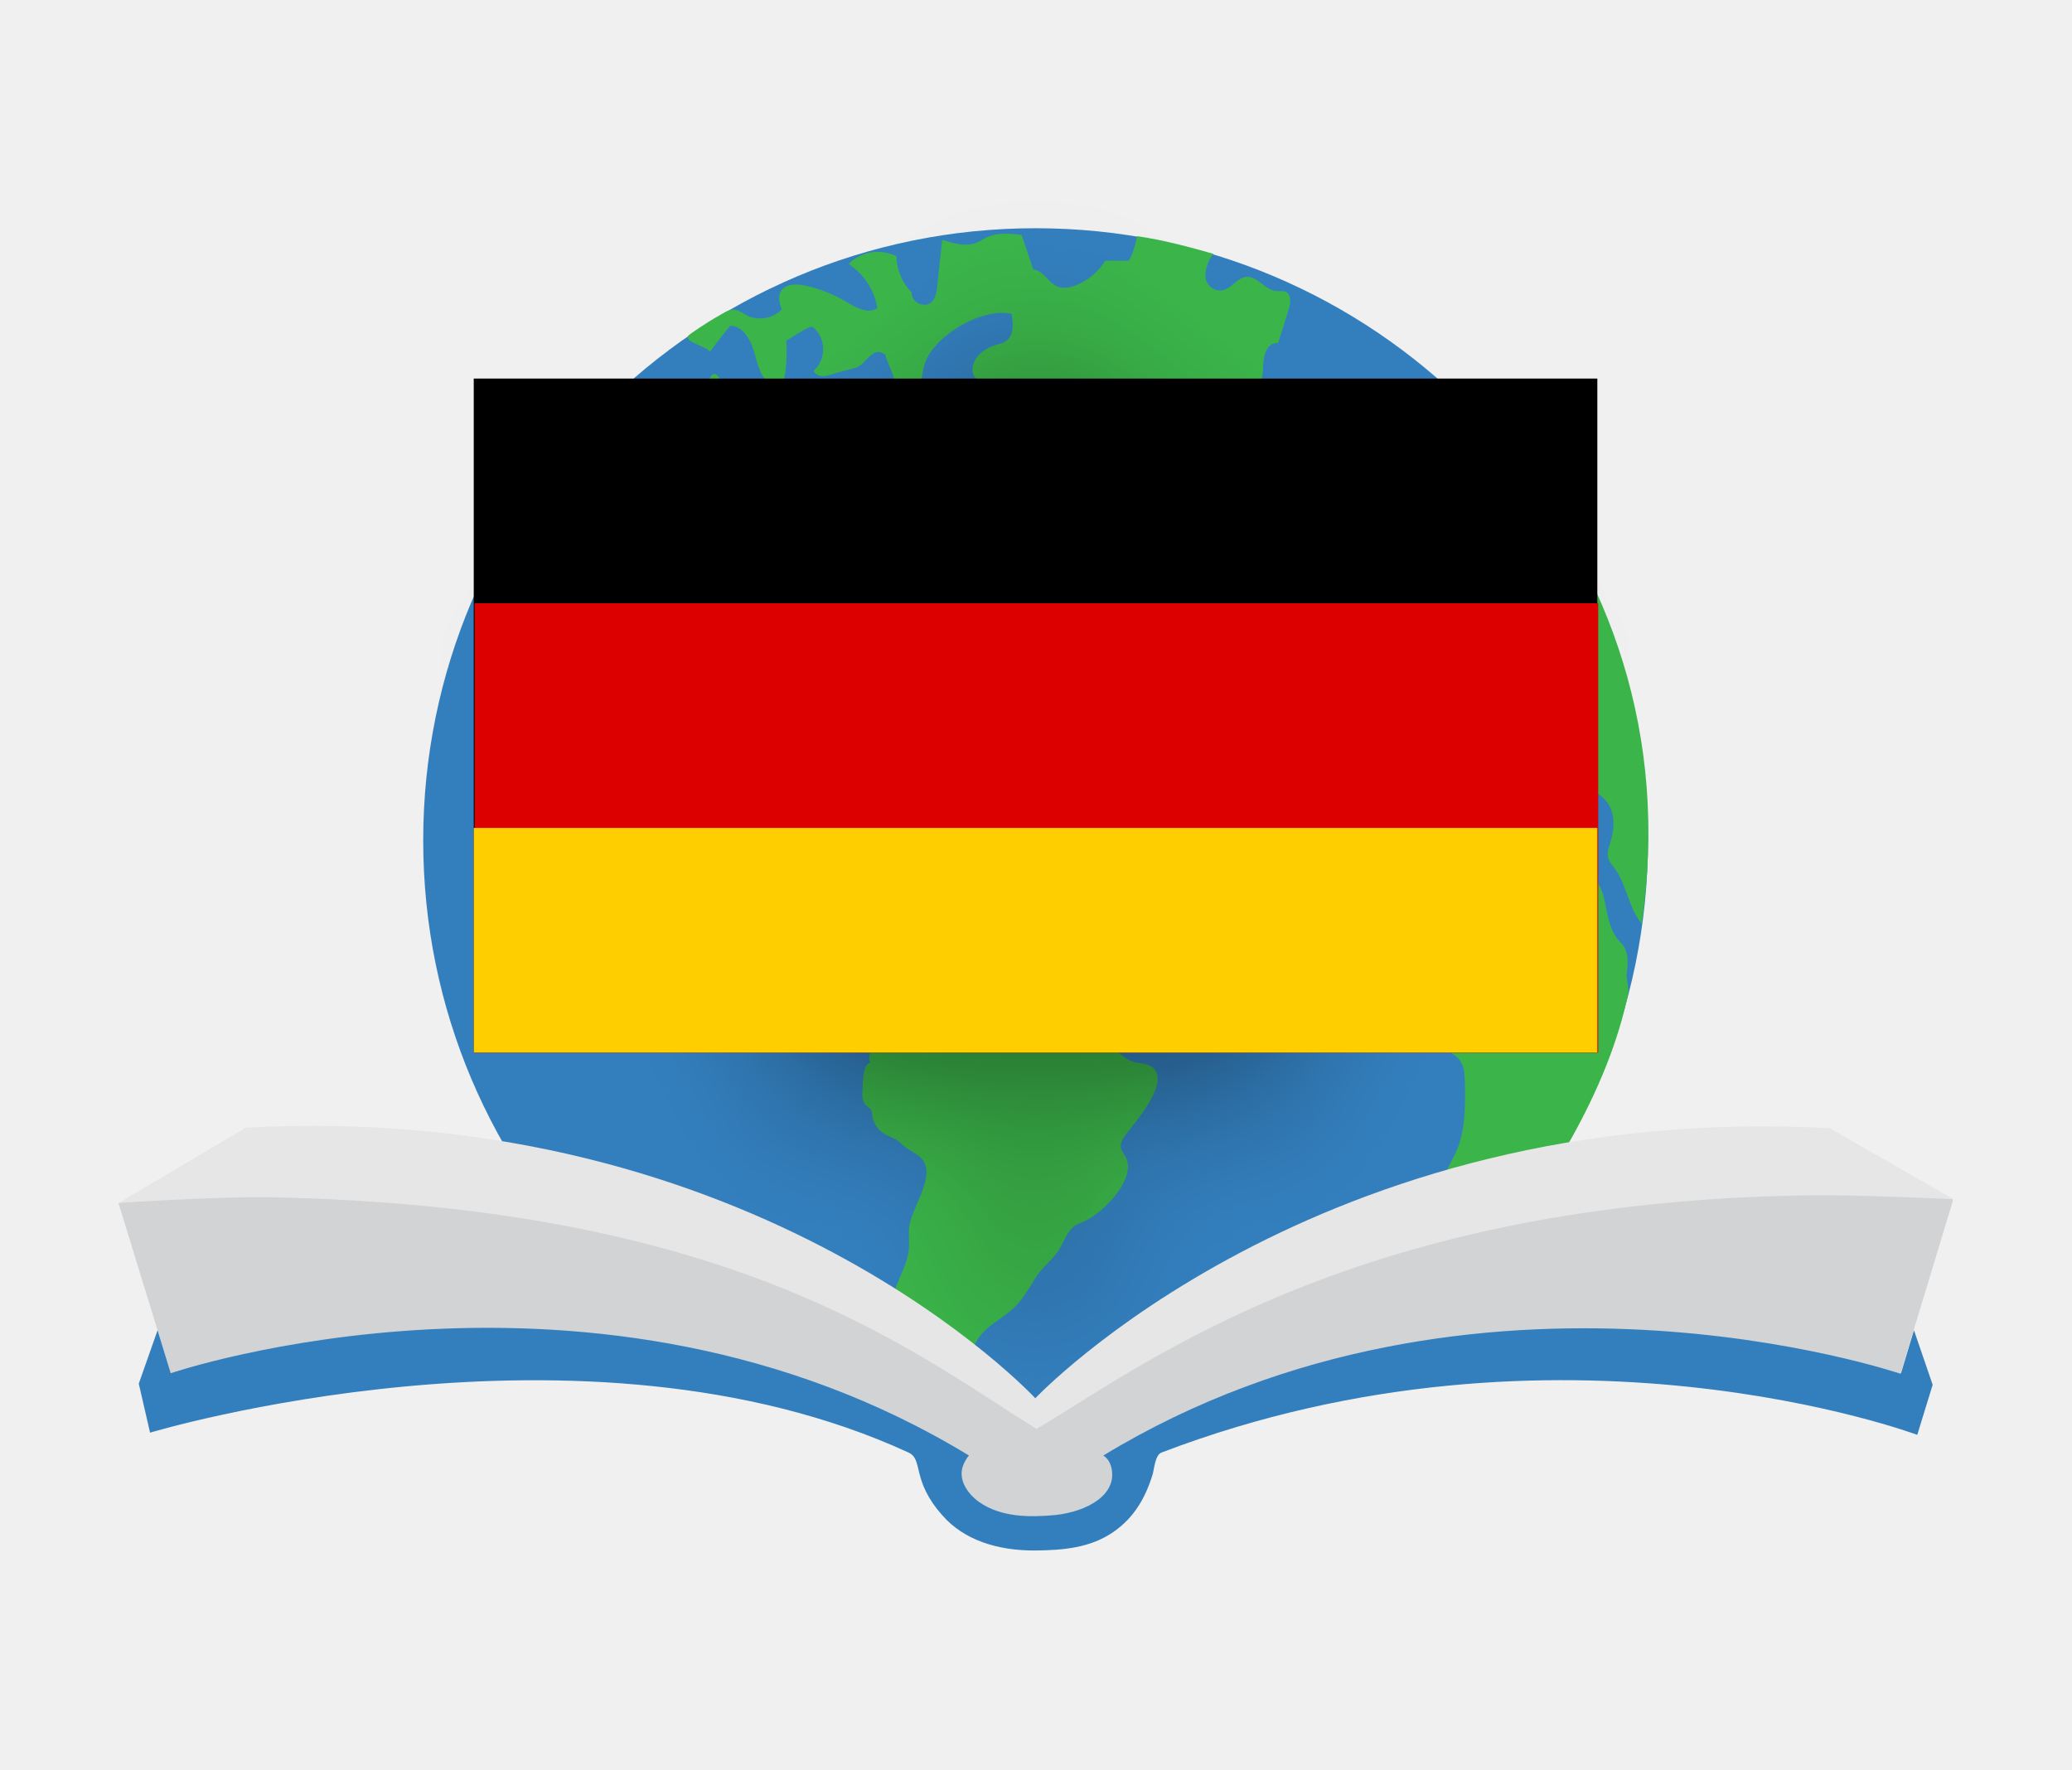
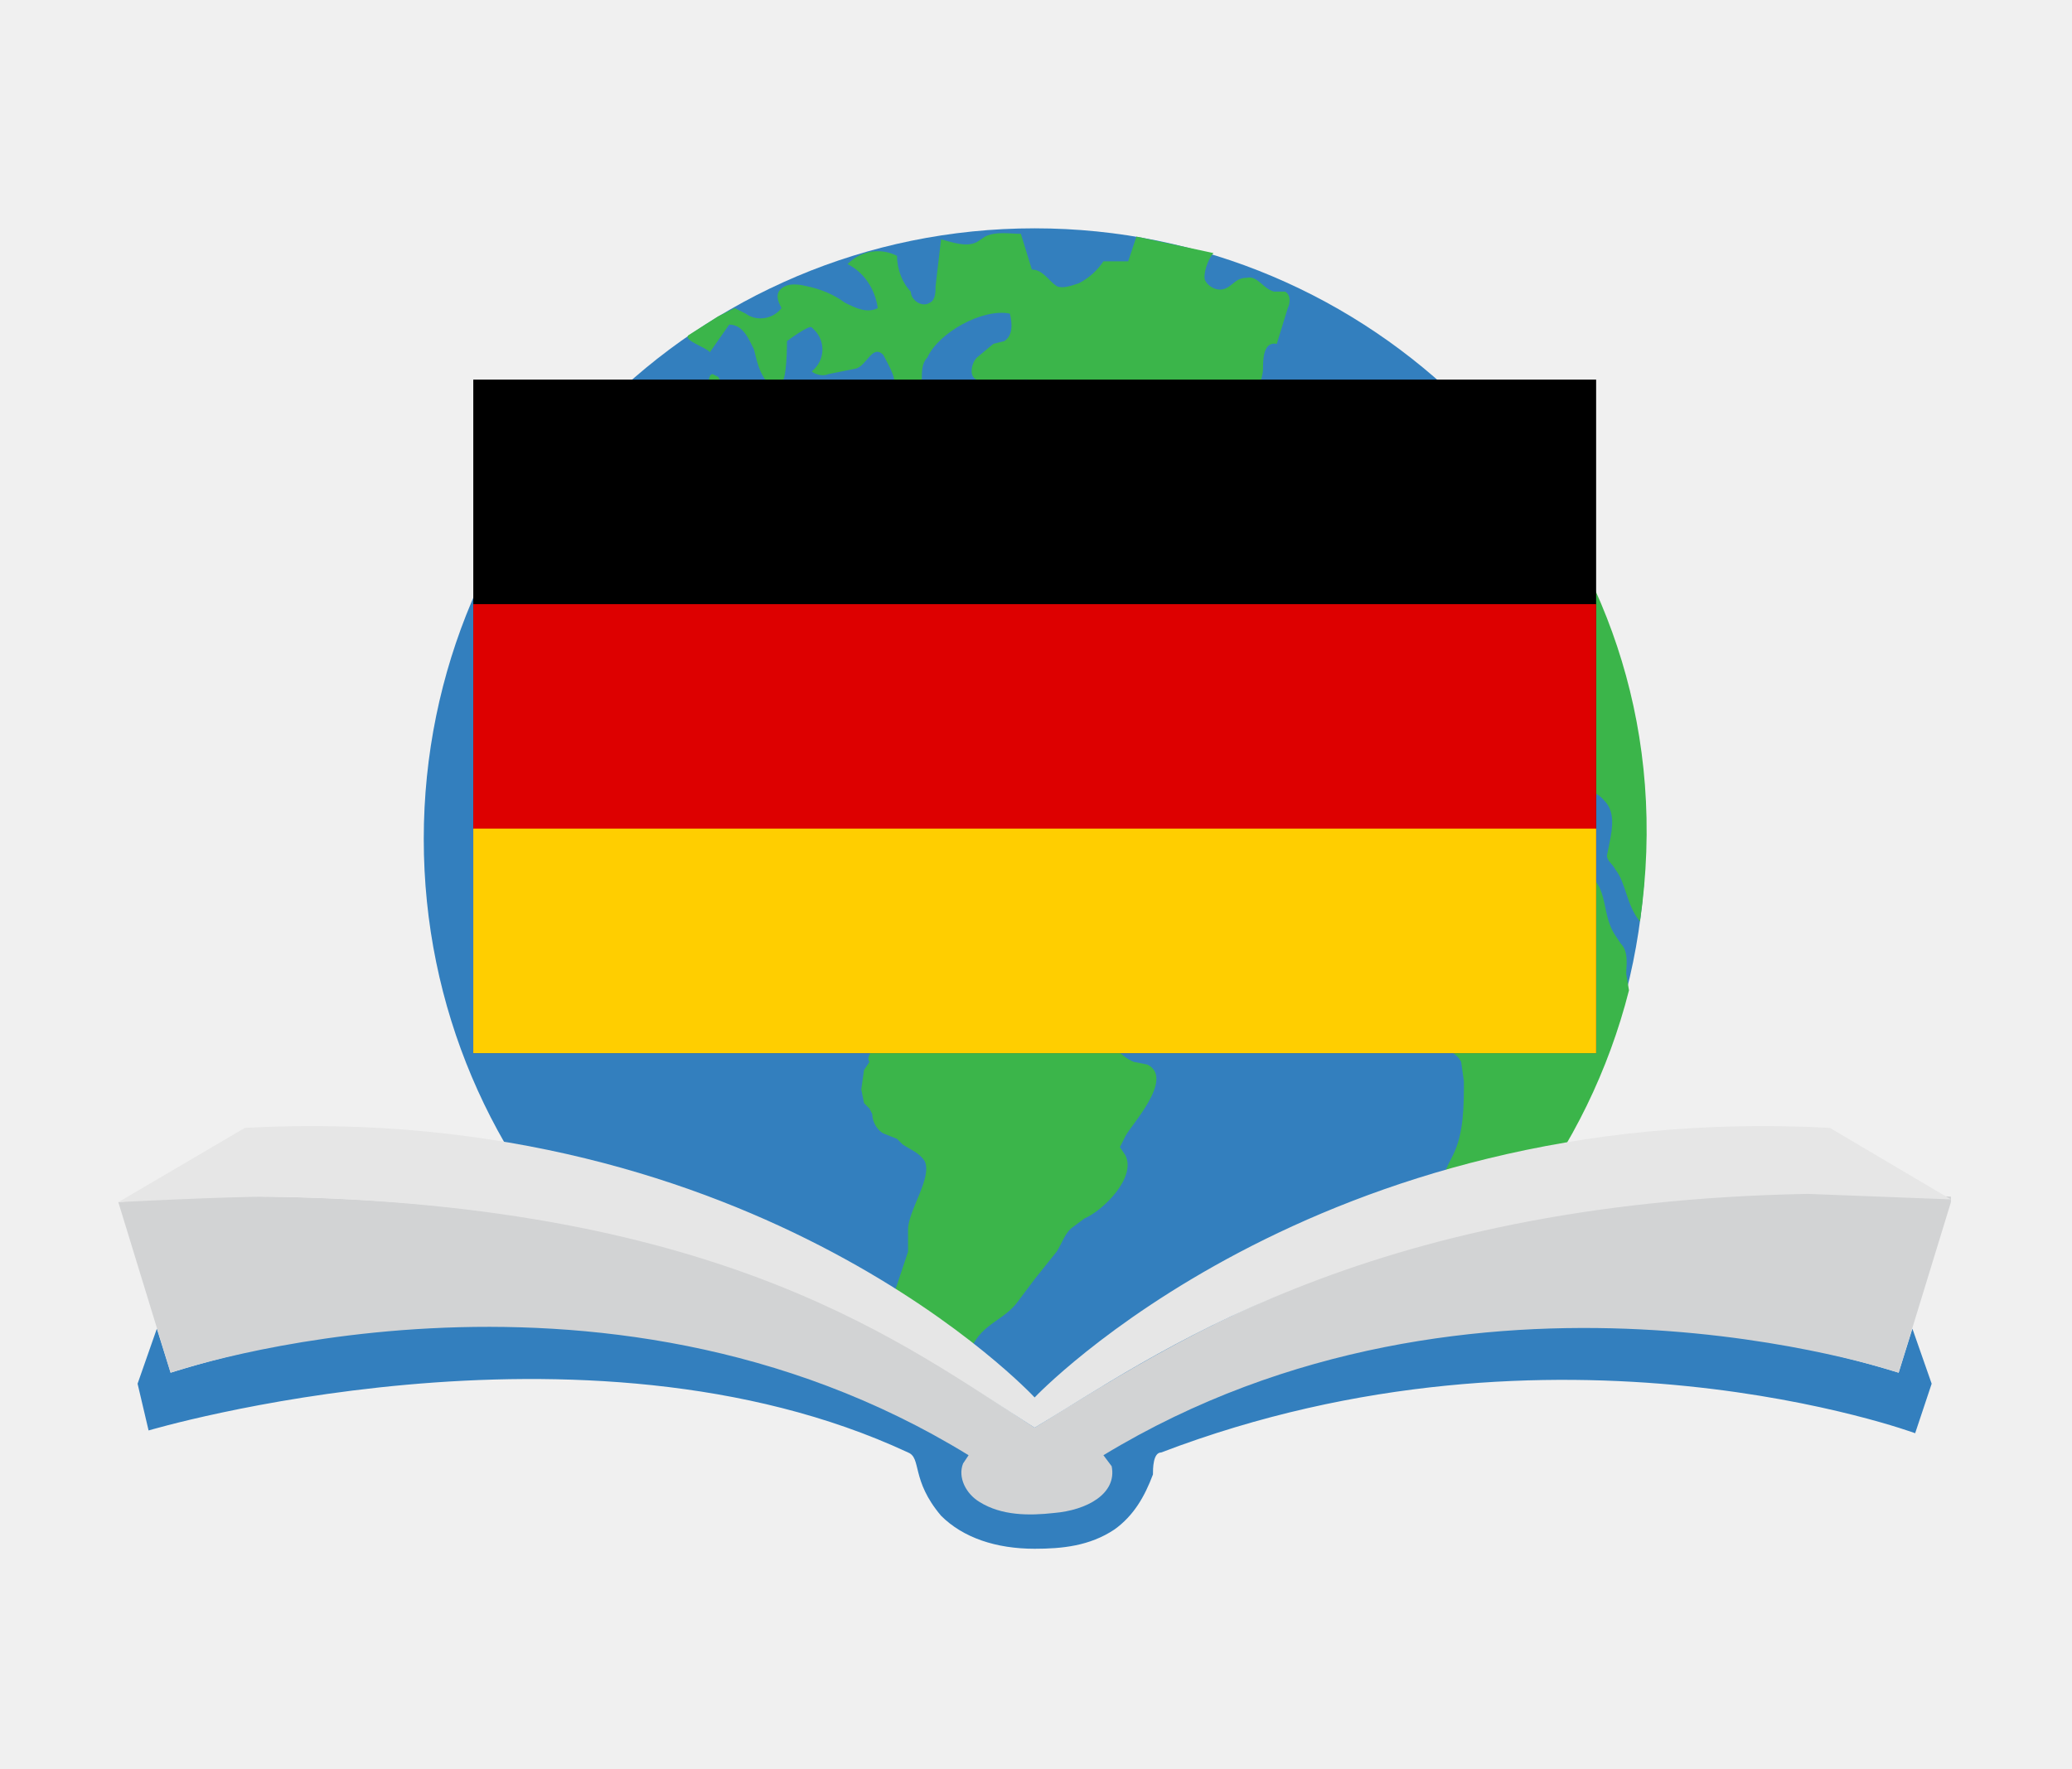
- <svg xmlns="http://www.w3.org/2000/svg" id="Storybooks_Canada_Logo" viewBox="0 0 752.5 642.8" style="enable-background:new 0 0 752.5 642.8;" version="1.1" width="100%" height="100%">
+ <svg xmlns="http://www.w3.org/2000/svg" id="Storybooks_Canada_Logo" viewBox="0 0 753 643" version="1" enable-background="new 0 0 752.5 642.8">
  <defs id="defs44">
-     <filter style="color-interpolation-filters:sRGB" id="filter1795" x="-.231" width="1.462" y="-.223" height="1.445">
-       <feGaussianBlur stdDeviation="27.684" id="feGaussianBlur1797" />
+     <filter id="filter1795" x="0" width="1" y="0" height="1" color-interpolation-filters="sRGB">
+       <feGaussianBlur stdDeviation="28" id="feGaussianBlur1797" />
    </filter>
  </defs>
-   <style id="style3">.st0{fill:#337FBE;} .st1{fill:#3BB54A;} .st2{fill:#FFFFFF;} .st3{fill:#D2D3D4;} .st4{fill:#E6E6E6;}</style>
+   <style id="style3">.st0{fill:#337fbe}.st1{fill:#3bb54a}</style>
  <g id="g5">
    <g id="Globe">
-       <circle class="st0" cx="376.1" cy="305.3" r="222.4" id="circle8" />
+       <circle class="st0" cx="376" cy="305" r="222" id="circle8" />
      <g id="g10">
-         <path class="st1" d="M175.8 212.1c3.3 0 5.1 3.7 7.9 5.5 2.7 1.7 6.2 1.4 8.9 3 1.3.8 2.3 2 3.8 2.4.8 2.5-3.3 4.6-2.5 7.1.4 1.3 1.9 1.9 2 3.2 0 .5-.3 1.1-.1 1.7.3 1.4 2.3 1.7 2.8 3 .3.8-.1 1.7.1 2.4.3.6.8 1 1.3 1.4 2.4 1.7 5 3 7.7 4.1.8.3 1.6.6 2.3 1.1 5.8 4.6 0 16.2-1 21.5-2.3 11.7 2.7 17.2 9.2 25.2 1.7 2 2.7 4.4 4.2 6.5 5.7 7.7 14.6 14.4 21.1 21.8.8.9 1.6 1.8 2.2 2.9.7 1.4.9 3.1 1.6 4.5 1.3 2.5 4 3.9 6.6 5.2 6 2.9 12.1 5.9 18.1 8.8 6.7 3.2 12.7 2 19.3 4.2 10 3.6 20.3 7.2 28.5 14.2 3.4 2.9 2.8 8.3 2.8 12.7 0 .9 0 1.9-.5 2.8-.4.5-.8.9-1.3 1.3-1.1.9-2.3 1.7-3.3 2.5-.3.1-.5.4-.8.5-1.1 1.1-1.4 3-.6 4.4-1.5.3-2 2-2.3 3.4-.4 2.3-.5 4.7-.6 7.1-.1 1.8 0 3.7 1.3 5 .6.5 1.4.9 1.8 1.7.4.6.4 1.4.5 2.2.4 2.7 2.2 5.2 4.6 6.6 1.5.9 3.2 1.3 4.6 2.3.8.6 1.5 1.4 2.3 2 2.3 2 5.7 3 7.2 5.7 3.9 6.5-5.2 17.7-5.4 24.7-.1 2.9.3 5.9-.3 8.8-1 5.1-3.9 9.6-5.2 14.6-1.2 4.4-4.4 10.4-4.8 14.9 3 1.7 5.6 4.2 7.2 7.2.5.9.9 1.9.9 3 0 .8-.4 1.5-.6 2.3-1.9 5.1-2.9 10.5-3 16 0 .6 0 1.3.3 1.9.3.5.6 1 1.1 1.4 3.7 3.4 8.5 5.7 13.6 6.5 1-3.7.4-7.5.8-11.3.4-4.8 2.2-9.4 5.1-13.3.1-.3.4-.5.6-.6.3-.1.6-.1 1-.1 1.9-.1 3.4-1.4 4.4-3 1-1.5 1.5-3.4 2.2-5.1 3.3-9 11.3-10.1 17-17.2 2-2.5 3.7-5.3 5.4-8.1 2.2-3.7 5.4-6.1 7.9-9.3 2.3-2.9 3.3-7.3 6.2-9.7 1.3-1.1 3.1-1.5 4.6-2.3 6.5-3.2 18.8-15.6 14.1-23.4-.6-.9-1.3-1.8-1.5-2.9-.3-1.5.5-3.1 1.4-4.4 2.6-3.7 18.5-21 8.9-25.6-1.7-.8-3.6-.7-5.4-1.2-5.1-1.4-7.8-6.7-12.5-8.7-5.4-2.4-12.1-.4-16.2-5.8-1-1.4-1.7-3-2.6-4.4-1-1.7-2.4-3.2-3.8-4.7-2-2.1-3.9-4.2-5.9-6.3-.5-.5-1-1-1.6-1.3-3.1-1.1-9.7 1.3-14.1.2-.3 1.4-1.9 1.9-3.3 2-2.5.4-5.7.5-7.4-1.4-1-1.1-1.3-2.7-2-3.9-2-3.7-7.2-5-9-8.9-1-.8-2.5 0-3.3 1s-.9 2.4-1.4 3.6c-1.3 3-4.6 4.7-6.2 7.5-2.2-1-5.1-2.7-5.7-5.1-.3-.8-.3-1.7-.6-2.3-.5-1-1.7-1.4-2.8-1.8-1.5-.6-3-1.4-4.4-2.2-2.4-1.4-4.8-3.4-5.3-6.2-.3-1.7.1-3.3.5-5 .3-1 .5-1.9.8-2.9.1-.5.3-1.1.1-1.7-.4-1.3-2.3-1.3-3.4-.5s-1.9 1.9-3.2 2.5c-1.1.5-2.4.4-3.6 1-1.3.6-1.9 2-3.2 2.7-2.7 1.2-8.4-1.3-11-2-2.1-.5-4.2-1.5-5.2-3.3-2.1-3.6-2-13.2 1.3-16 4.4-3.8 3.1-8.2 10.7-7.6 3.6.3 7.1.8 10.7 1.5 2.7.5 6.8-.1 9.1.7 1.4.4 2.3 1.9 2.7 3.3.4 1.4.6 2.9 1.4 4.2.4.6.9 1.1 1.1 1.8.5 1.1.5 2.4.5 3.6-.1 3.2-.1 6.6 2 8.9-.1-.8.6-1.4 1.4-1.8.8-.3 1.7-.5 2-1.1.4-.6.3-1.4.1-2-.8-4.4-1.4-9-1.8-13.5-.1-1.1-.3-2.3 0-3.3.1-.8.4-1.4.8-2 1.7-3.6 4.4-6.5 5.7-10.3 1-3 1.1-6.9 3.9-8.6-.4-1.3 1.1-2.8 2.4-3 1.3-.3 2.7 0 3.9-.4s2.3-1.3 3.3-2.2c3.3-2.8 7-5 10.7-7.1 1.3-.8 2.5-1.5 3.9-1.9 1.8-.5 3.9-.9 4.7-2.5.8-1.5 0-3.7 1.4-4.7.8-.6 2.4-.9 2.2-1.9-.1-.4-.4-.5-.6-.8-1.7-1.3-3.4-2.5-5.5-2.5-.9 0-1.7.3-2.5.3-2.3 0-4.1-2.2-5.3-4.1-.1-.3-.4-.5-.4-.8 0-.4.1-.6.4-1 1.4-2.3 2.9-4.7 4.3-7 .3-.5.6-1 1-1.3 1-.9 2.4-.8 3.7-.5 1.3.4 2.4 1 3.7 1.4 1.8.5 3.7.3 5.6.3.6 0 1.3 0 1.9.3 1.1.4 2 1.3 3 1.8s2.5.8 3.3-.3c.8-1 .3-2.8 1.4-3.4-1-3.7.3-8.3 2.8-11.1.4-.5.9-.9 1.1-1.5.1-.4.1-.9.1-1.4 0-2.2-.5-4.8-2.5-5.5-2.3-.8-5.6 1.3-8.1 1.3-3.1 0-7-1.6-10.1-2.2-.4-.1-.9-.2-1.2-.5-.3-.3-.5-.7-.6-1.1-.9-2.7-3.2-13.4-5.9-14.8-1.3-.6-6.6-.8-8.3-1-1.1-.1-2.4.5-2.5 1.6-.1.4 0 .8 0 1.3-.1.9-1 1.7-1.9 1.6-1.1-.1-1.8-1.1-2.4-1.9-3.2-4.8-6.3-9.7-9.6-14.4-.3-.4-.6-.8-1-1-.4-.1-.9-.1-1.3-.1-2.3 0-5.1.4-5.8 2.5-.3.9-.6 2.2-1.5 1.9-.4 6.4 3.7 13.6 4.4 20.1.1.8.1 1.7-.2 2.4-.3.6-1 1.1-1.5 1.6-2.4 2.3-4.5 12-7.3 12.9-.7.2-1.4 0-2.1-.2-1.8-.6-3.6-1.2-4.8-2.7-.9-1.1-1.4-2.6-2.2-3.8-1.4-2.2-3.9-3.4-6.2-4.7-3.6-2-12.1-7-13.5-11.1-1.2-3.6 2.2-6 3.3-9.6 1.2-4.4 1.5-6.7 6.4-8.4 7-2.3 14.7-6.2 22.1-7.1 2.2-.3 4.7-1 5.7-3 1.1-2.3-.3-5-2-6.7-2.9-2.9-6-5.9-8-9.6-.9-1.6-2.9-10.2-6.5-7.1-.4.3-.5.6-.8.9-1.9 2.5-5.2 3.8-8.3 3-1.3-.3-1.5-2.2-1.5-3.3v-12.2c0-1.8-.4-3.9-2.2-4.2-.5 0-.9.1-1.4.3-2.5.9-5 2.3-6.9 4.2-.6.6-1.3 1.4-2.2 1.7-.5.3-1.1.3-1.7.3-2.3.1-4.6.3-6.9.4-.4 0-.8 0-1.1-.1-.5-.3-.8-.8-1-1.4-2.2-4.8-4.7-9.4-7.7-13.7-.4-.6-1-1.3-1.8-1.1-2 .3-1.5 5-3.4 5.8-3 1.4-6.4 4.3-9.9 2.6-1.9-.9-3.4-2.4-5.1-3.5-3.9-2.5-5.4-1.1-7.8 2-.3.4-.6.9-.6 1.4 0 .5.4.9.6 1.3 2.4 2.9 4.8 5.7 7.5 8.5 3 3.2-4.7 6.1 2.2 7.4 1.6.3 2.6 2 3.2 3.5.6 1.6 1.1 3.3 2.4 4.3.3.3.7.5 1 .9 2.7 4.5-12.8 2.9-14.6 1.8-7.3-4.2-18.3-11.1-27.1-10.6-14.6 15-32 46.6-33 51.2" id="path12" />
-         <path class="st1" d="M331.5 322.9h-5c.5 1.9 2.7 2.8 3.8 4.3.8.9 1 2.2 1.9 2.9 1.3 1.3 3.3 1.4 5.1 1.1 1.8-.4 3.6-1.1 5.3-1.3 1.1-.1 2.3.1 3.4 0 1-.1 2-.4 3-.6.9-.3 2-1 1.8-1.9-.1-.5-.6-.6-1-.9-1.4-.6-2.9-1.3-4.6-1.5-.8-.1-1.5 0-2.2-.3-1.7-.6-2.4-2.5-3.9-3.4-1.4-.8-3.2-.4-4.8.1-1.1.3-2.3.6-3 1.4" id="path14" />
-         <path class="st1" d="M590.7 354.4c.5-3.8 1-8-1.3-11.1-.8-1-1.7-1.8-2.4-2.8-6.3-9.5-.7-20.6-15.1-25.4-6.5-2.2-13.6-1.6-20.5-1.2-2.1.1-4.3.2-6.2-.7-6.1-2.9-4.2-12.3-7.9-17.9-4-6-12.8-5.8-20-4.8-8.7 1.2-17.4 2.3-26.2 3.5-2.5.3-5 .7-7.2 1.7-5 2.4-7.6 7.7-9.9 12.7-8.5 18.5-17 40.2-8 58.4 2.5 5 7.9 9.9 13.1 7.8 3.2-1.3 4.9-4.8 7.7-6.8 4.9-3.7 12.2-2.3 17.5.9 5.3 3.1 9.8 7.7 15.4 10.4 4.1 1.9 9 3.1 11.1 7.1 1.1 2 1.1 4.4 1.2 6.7.2 9.2.3 18.8-3.9 27-2.2 4.3-5.5 9.4-2.9 13.4 1 1.5 2.7 2.5 4.1 3.6 6.5 5.4 6.3 15.3 5.5 23.8.4-4.6 15.3-16.7 18.5-21 6.5-8.4 12.3-17.2 17.5-26.4 9.2-16.5 17-34.7 20.7-53.3" id="path16" />
-         <path class="st1" d="M596 335.2c-4.6-5.7-5.2-13.7-9.5-19.6-1-1.4-2.3-2.7-2.5-4.4-.4-1.7.3-3.4.8-5.1 1.7-5.2 1.9-11.4-1.8-15.5-4.4-5-12.8-4.6-17-9.7-.5-.6-1-1.4-1.7-1.8-1.8-1-3.8.1-5.7 1-3.8 1.8-8.3 2.3-12.3 1.3 1.1-2.2.9-5-.5-6.9-1.5-1.9-4.1-2.9-6.5-2.4-2.8.6-5.2 3.2-8.1 3.2-1.5 0-2.8-.8-4.3-1-2.9-.6-6 .1-8.8.9-2.3.6-4.6 1.3-6.5 2.5-1.9 1.4-3.4 3.6-3.2 5.8-2.4-.8-5.3.1-6.9 2.2-1.8.5-3.6 1-5.3 1.4-4.3 1.1-9.8 2-12.7-1.3-1.1-1.3-1.7-3-2.2-4.8-.9-3-1.8-6.1-2.7-9.3-.9-2.9-1.3-6.9 1.4-8.1 1-.5 2.3-.4 3.6-.5 2.9-.4 5.5-2.3 6.6-5 .6 0 1.3-.1 1.9-.1 1.1-5.1-3.8-10.5-1.4-15.1 2.2.6 4.3-.8 5.8-2.4 1.5-1.7 3-3.4 5.3-3.8 1.9-.3 3.8.5 5.6-.1 1.5-.5 2.4-2 3.8-2.7 2.3-1.1 5.1.1 7 1.9s3.4 3.9 5.7 5.2c2.2 1.1 5 1.4 7.2.4.8-.3 1.4-.8 1.9-1.4.4-.6.5-1.5.5-2.3.3-3.6.4-7.6-2.3-10-.9-.9-2.2-1.4-3.2-2.3-1.3-1-2.3-2.3-3.3-3.6-.9-1.1-1.8-2.5-1.5-3.9.4-1.5 2.3-2.3 3.8-2.3s3.3.4 4.8 0c.3-.8.6-1.4.9-2.2 2.9.3 6.4.1 9.1-.6 2.5-.6 5.1-2 7.6-1.3 2.5.9 3.8 3.7 4.4 6.4.5 2.7.8 5.6 2.5 7.6.5.6 1.3 1.3 2.2 1.3 2.2 0 2.5-3 2.2-5.1 1.7 1 3.4-1 4.1-2.8 2.2-5.8 1.8-12.7-1-18.4-2.7-5.2-7.4-9.7-7.9-15.5-3.6 3.6-6.2 8-7.6 12.8-.8 2.8-1.4 6-3.7 7.7-1 .8-2.2 1.1-3.3 1.5-6.1 1.9-12.4 3.2-18.9 3.7-2.5.3-5.5.1-7.2-1.7-2.4-2.4-1.5-6.7.5-9.4s5-5 6.6-7.9c.6-1.1 1.1-2.4 2-3.4 1.9-2 5-2.2 7.4-3.6 2.9-1.8 4.2-5.3 4.7-8.6.6-3.3.8-6.9 2.4-9.9 1-1.9 2.9-3.7 5.1-3.4 1.9.3 3.7 1.1 5 2.5 34.9 43.2 57.5 101.1 47.3 170.2" id="path18" />
-         <path class="st1" d="M492.5 212.3c-1.7.3-2.4 2.2-2.3 3.8.1 1.7.9 3.2.9 4.8 0 1.3-.4 2.5-.9 3.8-1.4 3.6-3.7 6.7-6.5 9.3-1.5 1.4-3.4 2.8-3.8 4.8v.8c.3.8 1.3 1 2.2 1 1.8.1 3.6.3 5.1-.4 2.4-1 3.9-3.6 6.5-4.4 1.1-.4 2.3-.5 3.4-.8 4.6-1.1 7.6-6.6 6.1-11.1-.9-2.8-3.3-5-4.1-7.9-.5-1.8-.5-3.8-2-5-.8-.5-2.2-1-2-1.9-.9-.3-1.9.4-2 1.3" id="path20" />
-         <path class="st1" d="M458.3 177.2c-2.8 0-4.7 2.5-6.5 4.6-1.8 2-4.2 4.3-6.9 3.7 3.7 4.7 7.4 9.3 11.2 14 .5.5.9 1.1 1.7 1.4.5.3 1.1.3 1.8.3h3.9c1.5 0 3.2 0 4.6-.6 3.4-1.5 4.4-6 7.2-8.4 1.4-1.3 3.3-1.9 4.6-3.4 1.1-1.4 1.5-3.3 1.8-5.1.4-2.4.6-5.2-.8-7.2-2-3-6.5-2.8-10.2-2.4-2 .3-4.1.5-6.1.9-2.9.4-6 .9-8.1 2.7" id="path22" />
-         <path class="st1" d="M378 140.1c3.3 14.6 7.3 27.5 13.2 41.3.9 2.3 1.4 4.7 2.2 7.1 3.4 10.7 14.5 18.5 25.7 18.2-.1-6 .5-11.9 1.8-17.8.3-1 .5-2.2 1.4-2.8 1.3-.9 3.2-.4 4.7-.9 3.2-1.3 2.7-6.7 5.8-8.1 1.3-.6 2.8-.3 4.3-.3 4.4 0 10-4.2 14.1-5.8.6-.2 1.1-.5 1.6-.8.6-.6 1-1.4 1.3-2.1 1.7-3.9 3.4-7.8 5.1-11.8.4-.9.8-1.9.7-2.8-.3-2.4-2.9-3.7-3.3-6.1-.7-4.2 2.1-8.9 2.1-13.3 0-3.4.7-9.9 5.5-9.5 1.3-4.1 2.5-8.1 3.8-12.2.8-2.3 1-5.3-1-6.4-1.1-.5-2.4-.1-3.6-.3-4.1-.4-6.7-5.5-10.8-5.1-3.2.3-5.1 3.8-8 4.7-2.7.9-5.8-.9-6.6-3.6s.8-7.5 2.7-9.5c-8.9-2.5-18.4-5.1-27.7-6.4-.4 2.3-1.8 7-3 8.9h-8.6c-2.3 3.7-5.7 6.7-9.8 8.6-2.5 1.1-5.5 1.8-8 .6-3-1.5-4.8-5.7-8.3-6-1.4-4.2-2.9-8.4-4.3-12.6-4.2-.5-8.8-.9-12.6.9-1.3.5-2.3 1.4-3.6 1.9-3.9 1.7-8.5.3-12.6-1-.6 5.6-1.3 11.2-1.8 16.8-.3 2.3-.6 4.7-2.4 6.1-2.7 2-7.2-.5-6.9-3.8-3.4-3.4-5.5-8.3-5.5-13.1-5.6-2.9-13-1.8-17.4 2.8 5.5 3.6 9.4 9.5 10.4 16-3.3 2.3-7.7-.1-11.3-2.3-4.6-2.7-9.5-4.7-14.7-5.8-3.3-.8-7.5-.8-9.1 2.2-1 1.9-.4 4.3.4 6.4-3.2 3.4-8.8 4.3-13 2-1.3-.8-2.5-1.7-4.1-1.9-2.2-.3-4.2 1.4-6.1 2.4-3.3 1.8-10.5 6.6-10.8 7.1-1 2.5 6.5 3.6 7.9 5.8 2.4-3.2 4.8-6.4 7.4-9.5 4.4.1 7.2 4.7 8.5 8.9 1.3 4.2 2 8.9 5.3 11.8 1.7-.1 3.2-.1 4.8-.3 2.2-.2 1.9-13.7 1.8-15 0 .1 8.2-5.3 9-5 .8.1 1.3.6 1.8 1.3 3.7 4.1 3.3 11.1-.9 14.6.6 1.9 3.3 2.4 5.2 1.8 3.4-1.1 6.5-1.9 10-2.8 3.9-1 6-8.3 10.8-4.8 1.1 4.7 5.3 9.8 2.3 13.5-.9 1-2.2 1.7-3.2 2.5-3.2 2.4-4.6 7.1-3.2 10.8 1.4 3.8 5.3 6.5 9.4 6.4 1.5 0 3-.4 4.4 0 1.1.4 2.2 1.3 3 2.2 4.4 4.3 9.3 10.5 6.5 16.1 3.3 2.7 5.5 6.6 9 9 3.6 2.4 9.5 2.3 10.9-1.8-3.6-2.8-6.4-6.6-8-10.8 3.8-.6 7.7-1.4 11.6-2 1-2.9 2-5.8 2.9-8.8-2.9-1.4-5.5-3.7-7-6.6.6 1.2-6.1.3-6.8.2-4-1.2-6.5-4.8-10.2-6.2-2.6-.9-7.6.6-9.4-1.5-.8-1-.7-2.4-.5-3.7.5-3.4 1-6.8 1.5-10.3.4-2.7.8-5.5 2.1-7.9 4.7-9.2 20.4-18.2 30.6-15.9.6 3.6.9 8-2.2 10-1.1.8-2.7 1-4.1 1.5-2.4.8-4.6 2.2-6.2 4.1-2 2.4-2.7 7.1.4 8.3-2 .3-2.8 3.2-1.4 4.8 1.3 1.5 3.8 1.7 5.7 1 1.9-.6 3.6-2 5.2-3.2 2.3-1.5 5.1-2.8 7.9-2.3 2.8.5 5.2 3 4.7 5.8" id="path24" />
+         <path class="st1" d="M176 212c3 0 5 4 8 6l9 3 3 2c1 3-3 5-2 7l2 3v2l3 3v2l1 2 8 4 2 1c6 5 0 16-1 21-2 12 3 18 9 26l4 6c6 8 15 15 22 22l2 3 1 4 7 6 18 8c7 4 13 2 19 5 10 3 21 7 29 14 3 3 3 8 3 12l-1 3-1 2-3 2-1 1c-1 1-2 3-1 4l-2 3-1 7 1 5 2 2 1 2c0 3 2 6 4 7l5 2 2 2c3 2 6 3 8 6 3 6-6 18-6 25v8l-5 15c-2 4-5 10-5 15l7 7 1 3-1 2-3 16 1 2 1 2c3 3 8 5 13 6l1-11a26 26 0 0 1 6-14h1c2 0 3-1 4-3l2-5c4-9 12-10 17-17l6-8 8-10c2-3 3-7 6-9l4-3c7-3 19-15 15-23l-2-3 2-4c2-4 18-21 8-26l-5-1c-5-2-8-7-12-9-6-2-13 0-17-6l-2-4-4-5-6-6-2-1c-3-2-9 1-14 0l-3 2c-3 0-6 0-7-2l-2-4c-2-3-8-5-9-8-1-1-3 0-4 1l-1 3-6 8c-3-1-5-3-6-5l-1-3-2-2-5-2c-2-1-5-3-5-6v-5l1-3v-2h-3l-3 3-4 1-3 2c-3 1-8-1-11-2-2 0-4-1-5-3-2-4-2-13 1-16 4-4 3-8 11-8l10 2h10l2 4 2 4 1 2v3c0 4 0 7 2 9l2-2 2-1v-2l-2-13v-3l1-2 5-11c1-3 2-7 4-8 0-2 1-3 3-3l4-1 3-2a68 68 0 0 1 14-9l5-2c1-2 0-4 2-5l2-2-1-1-5-2h-3c-2 0-4-2-5-4l-1-1 1-1 4-7 1-1 4-1 4 2h7l3 2h3l2-4c-1-3 0-8 3-11l1-1v-2c0-2-1-4-3-5s-5 1-8 1l-10-2-1-1-1-1c-1-2-3-13-6-14l-8-1c-1-1-2 0-2 1v1l-2 2-3-2-9-14-1-1h-2c-2 0-5 0-5 2l-2 2c0 6 4 14 4 20v3l-1 1c-3 2-5 12-8 13h-2l-4-3-3-4c-1-2-4-3-6-4-3-2-12-7-13-11-2-4 2-6 3-10s1-7 6-8c7-3 15-7 22-8 3 0 5 0 6-2 1-3 0-5-2-7l-8-10c-1-1-3-10-6-7l-1 1c-2 3-5 4-8 3-2 0-2-2-2-3v-12c0-2 0-4-2-5l-2 1c-2 1-5 2-6 4l-3 2h-9l-1-1-8-14-2-1c-2 0-1 5-3 6-3 1-7 4-10 2l-5-3c-4-3-6-1-8 2l-1 1 1 2 7 8c3 3-4 6 3 7l3 4 2 4 1 1c3 5-13 3-14 2-8-4-19-11-27-11-15 15-32 47-33 52" id="path12" />
+         <path class="st1" d="M332 323h-5c0 2 2 3 3 4l2 3 5 1 6-1h3l3-1 2-2-1-1-5-1h-2l-4-4h-5l-3 2" id="path14" />
+         <path class="st1" d="M591 354c0-3 1-8-2-11l-2-3c-6-9-1-20-15-25-7-2-14-2-21-1l-6-1c-6-3-4-12-8-18s-12-5-20-4l-26 3-7 2c-5 2-8 7-10 12-8 19-17 41-8 59 3 5 8 10 13 8l8-7c5-4 12-3 17 1l16 10c4 2 9 3 11 7l1 7c0 9 0 19-4 27-2 4-5 9-3 13l4 4c7 5 7 15 6 24 0-5 15-17 18-21a219 219 0 0 0 39-80" id="path16" />
+         <path class="st1" d="M596 335c-5-6-5-14-9-19-1-2-3-3-3-5l1-5c1-5 2-11-2-15-4-5-13-5-17-10l-2-2c-2-1-4 0-5 1-4 2-9 2-13 1v-7l-7-2c-3 1-5 3-8 3l-4-1-9 1-6 3c-2 1-4 3-4 5-2 0-5 1-6 3l-6 1c-4 1-10 2-12-1l-3-5-2-9c-1-3-2-7 1-8l4-1c3 0 5-2 6-5h2c1-5-4-11-1-15l6-3c1-1 3-3 5-3h5l4-3c3-1 5 0 7 2l6 5h7l2-1 1-2c0-4 0-8-3-10l-3-3-3-3-2-4c1-2 3-2 4-2h5l1-3h9l7-2c3 1 4 4 5 7l2 7 3 2c2 0 2-3 2-5 1 1 3-1 4-3 2-6 2-13-1-19-3-5-8-9-8-15-4 4-6 8-8 13 0 3-1 6-3 7l-4 2-19 4c-2 0-5 0-7-2s-1-7 1-9l6-8 2-4c2-2 5-2 8-3 3-2 4-6 4-9 1-3 1-7 3-10 1-2 3-4 5-3l5 2c35 43 57 101 47 170" id="path18" />
+         <path class="st1" d="M493 212l-3 4 1 5-1 4-6 9c-2 1-4 3-4 5v1l2 1 5-1 7-4 3-1c5-1 8-7 6-11l-4-8c0-2 0-4-2-5l-2-2-2 1" id="path20" />
+         <path class="st1" d="M458 177c-2 0-4 3-6 5s-4 4-7 3l11 14 2 2h10c4-2 5-6 7-9l5-3 2-5-1-8c-2-2-7-2-10-2l-6 1c-3 0-6 1-8 3" id="path22" />
+         <path class="st1" d="M378 140c3 15 7 28 13 41l2 7c4 11 15 19 26 19l2-18 1-3 5-1c3-1 3-7 6-8h4c4 0 10-4 14-6l2-1 1-2a1388 1388 0 0 0 6-15c0-2-3-3-3-6-1-4 2-9 2-13 0-3 0-10 5-9l4-13c1-2 1-5-1-6h-4c-4-1-6-6-10-5-4 0-5 3-8 4s-6-1-7-3 1-8 3-10l-28-6-3 9h-9c-2 3-5 6-9 8-3 1-6 2-8 1-3-2-5-6-9-6l-4-13c-4 0-9-1-13 1l-3 2c-4 2-9 0-13-1l-2 17c0 2 0 5-2 6-3 2-7-1-7-4-3-3-5-8-5-13-6-3-13-2-18 3 6 3 10 9 11 16-4 2-8 0-12-2-4-3-9-5-14-6-4-1-8-1-10 2-1 2 0 4 1 6-3 4-9 5-13 2l-4-2-6 3-11 7c-1 2 6 4 8 6l7-10c5 0 7 5 9 9 1 4 2 9 5 12h5c2-1 2-14 2-15 0 0 8-6 9-5l1 1c4 4 4 11-1 15 1 1 4 2 6 1l10-2c4-1 6-9 10-5 2 4 6 10 3 13l-3 3c-4 2-5 7-4 11 2 3 6 6 10 6h4l3 2c5 4 9 11 7 16 3 3 5 7 9 9 3 3 9 3 11-2-4-2-7-6-8-10l11-2 3-9-7-7h-7c-4-1-6-4-10-6-3-1-8 1-9-1l-1-4 2-10c0-3 0-6 2-8 4-9 20-18 30-16 1 4 1 8-2 10l-4 1-6 5c-2 2-3 7 0 8-2 0-3 3-1 5l6 1 5-4 8-2c2 1 5 3 4 6" id="path24" />
      </g>
    </g>
-     <g id="g33-3" style="fill:#000000;fill-opacity:0.422;filter:url(#filter1795)">
-       <path class="st2" d="M547.744 301.324s-46.166 4.294-7.396-65.493c0 0-64.06 22.786-64.06-20.04 0 0-89.59 133.61-31.256-52.61l-35.788 18.373-32.925-62.63-32.926 62.63-35.788-18.49c58.096 186.336-31.493 52.608-31.493 52.608 0 42.708-64.06 19.803-64.06 19.803 38.77 69.906-7.397 65.493-7.397 65.493 135.637 65.61 74.558 103.904 74.558 103.904l90.902-18.37-6.084 86.726 11.93 1.55 11.81-1.312-5.965-86.726 90.902 18.49c.476-.238-60.722-38.532 75.034-103.904z" id="path35-6" style="fill:#000000;fill-opacity:0.422" />
+     <g id="g33-3" fill-opacity="0" filter="url(#filter1795)">
+       <path d="M548 301s-46 5-8-65c0 0-64 23-64-20 0 0-89 133-31-53l-36 19-33-63-33 63-35-19c58 186-32 53-32 53 0 42-64 19-64 19 39 70-7 66-7 66 135 66 74 104 74 104l91-18-6 86 12 2 12-2-6-86 91 18s-61-38 75-104z" id="path35-6" />
    </g>
    <g id="Book">
-       <path class="st0" d="M695.1 483.2l-4.7 15.6c-42.4-14-172-42.9-298.3 28.8-5.6 3.2-10.8 7-16.1 11.1-5.2-3.9-10.5-7.9-16-11.1-126.9-71.9-255.8-42.2-297.9-29L57.3 483l-6.9 19.6 4.1 17.8s157-47.3 275.4 7.2c5.6 2.5.9 10 12.4 22.9 7.7 8.8 19.8 12.8 33.7 12.7 10.1-.1 20.1-.9 28.6-6.9 7.4-5.2 11.4-12.3 14-20.7.6-2 .9-7.2 3.3-8 144.2-55.1 274.4-6.4 274.4-6.4l5.6-18.2-6.8-19.8z" id="path38" />
-       <path id="Middle_Book" class="st3" d="M708.9 435.4c-186.3-11.3-273.4 46.2-332.7 83.7-48.9-31.9-112.4-82.1-279.8-84.5-17-.3-34.7.8-53.4 2.3l19 61.9s154.6-52.5 289.9 29.9c-.9 1-1.5 2.2-2 3.3-2.2 5.3 1.4 10.5 5.7 13.6 8 5.6 18.4 5.6 27.9 4.7 11.4-1.3 22.5-7.4 20.1-17.3-.5-1.9-1.3-3.2-2.9-4.3C536 446.5 690.2 499 690.2 499l18.7-61.7.4-1.5-.4-.4z" />
-       <path id="Top_Book" class="st4" d="M664.5 409.8C478 399.7 376 507.9 376 507.9S275.8 399.6 89.3 409.6l-46.1 27.3s38.2-2.4 55.3-2c165.1 3.3 230.7 54 277.8 84.3 41.3-24.9 117.6-82.7 280.5-85 17-.3 52.7 1.4 52.7 1.4l-45-25.8z" />
+       <path class="st0" d="M695 483l-5 16a383 383 0 0 0-314 40l-16-11a385 385 0 0 0-298-29l-5-16-7 20 4 17s158-47 276 8c5 2 1 10 12 23 8 8 20 12 34 12 10 0 20-1 29-7 7-5 11-12 14-20 0-2 0-8 3-8 144-55 274-7 274-7l6-18-7-20z" id="path38" />
+       <path id="Middle_Book" d="M709 435c-186-11-273 47-333 84-49-32-112-82-280-84-17-1-34 0-53 2l19 62s155-53 290 30l-2 3c-2 5 1 11 6 14 8 5 18 5 27 4 12-1 23-7 21-17l-3-4c135-82 289-30 289-30l19-62v-2z" fill="#d2d3d4" />
+       <path id="Top_Book" d="M665 410c-187-10-289 98-289 98S276 400 89 410l-46 27s38-2 56-2c165 3 230 54 277 84 42-25 118-82 281-85l52 2-44-26z" fill="#e6e6e6" />
    </g>
  </g>
-   <g id="g3017" transform="matrix(81.61216,0,0,81.61216,172.0519,137.5071)">
-     <rect x="0" y="0" height="3" width="5" id="black_stripe" style="fill:#000000" />
-     <rect x="0.004" y="1" height="2" width="5" id="red_stripe" style="fill:#dd0000" />
-     <rect x="0" y="2" height="1" width="5" id="gold_stripe" style="fill:#ffce00" />
+   <g id="g3017" transform="matrix(81.61216 0 0 81.61216 172 138)">
+     <path id="black_stripe" d="M0 0h5v3H0z" />
+     <path id="red_stripe" fill="#d00" d="M0 1h5v2H0z" />
+     <path id="gold_stripe" fill="#ffce00" d="M0 2h5v1H0z" />
  </g>
</svg>
